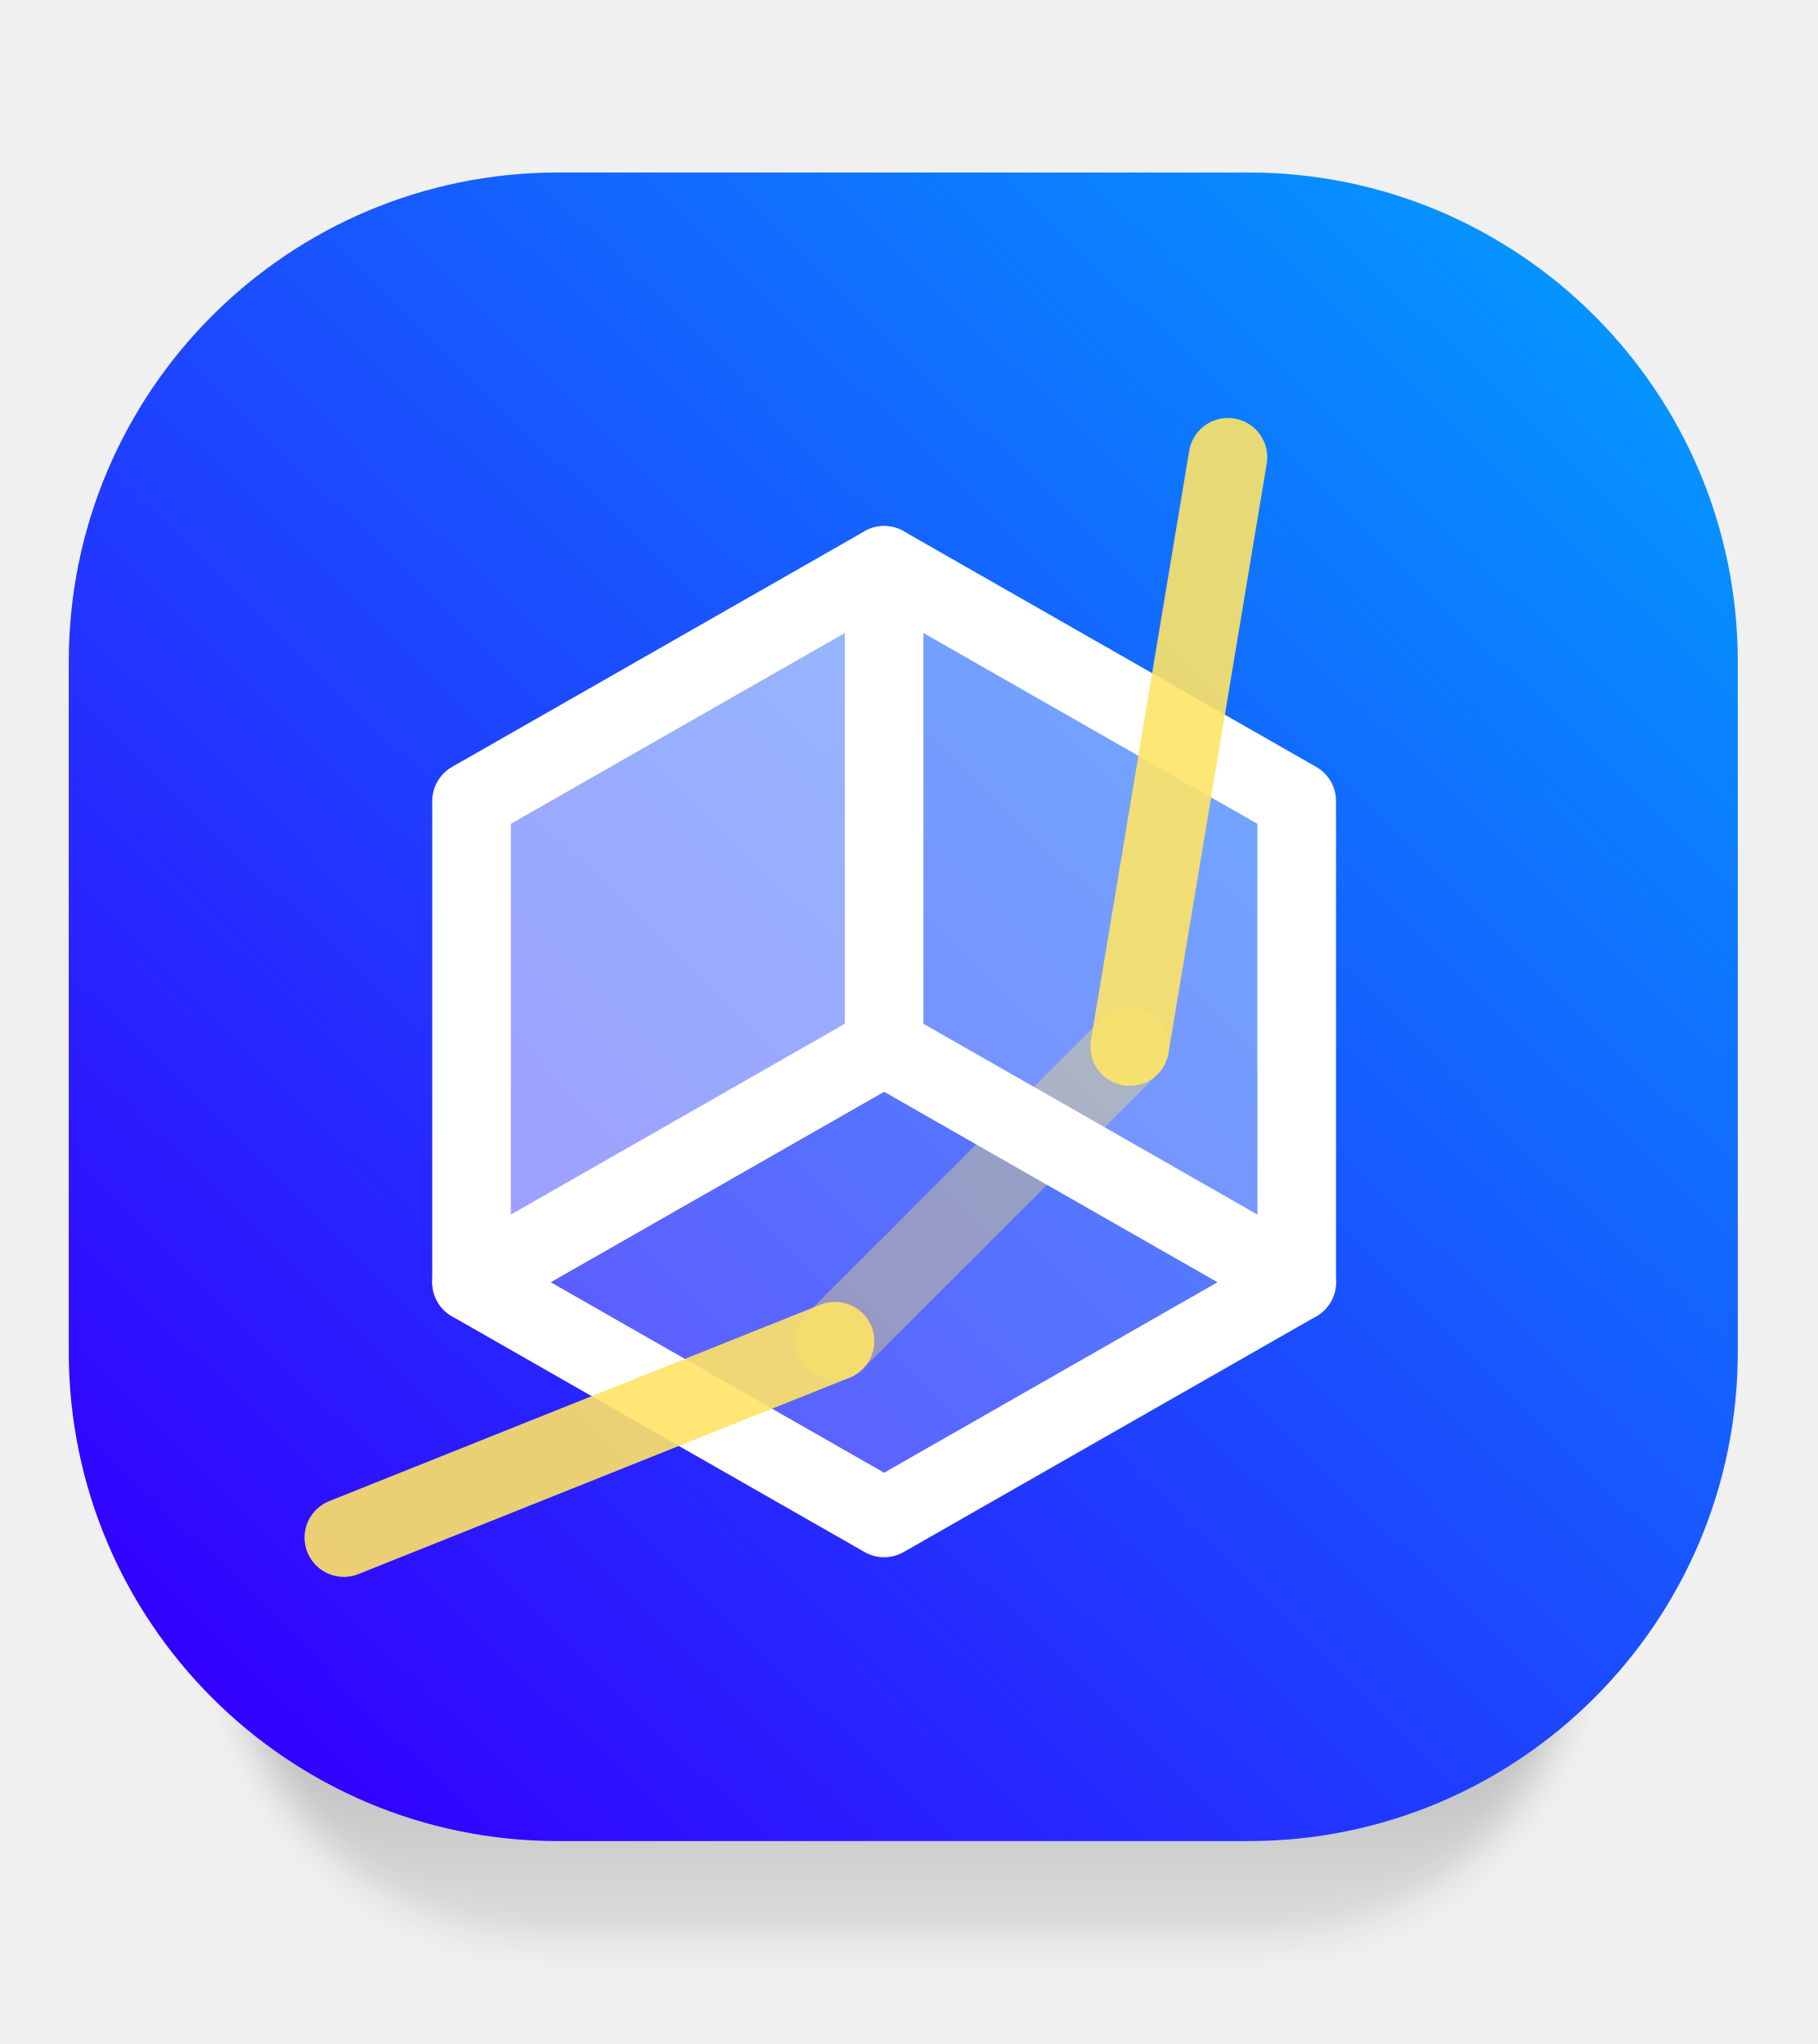
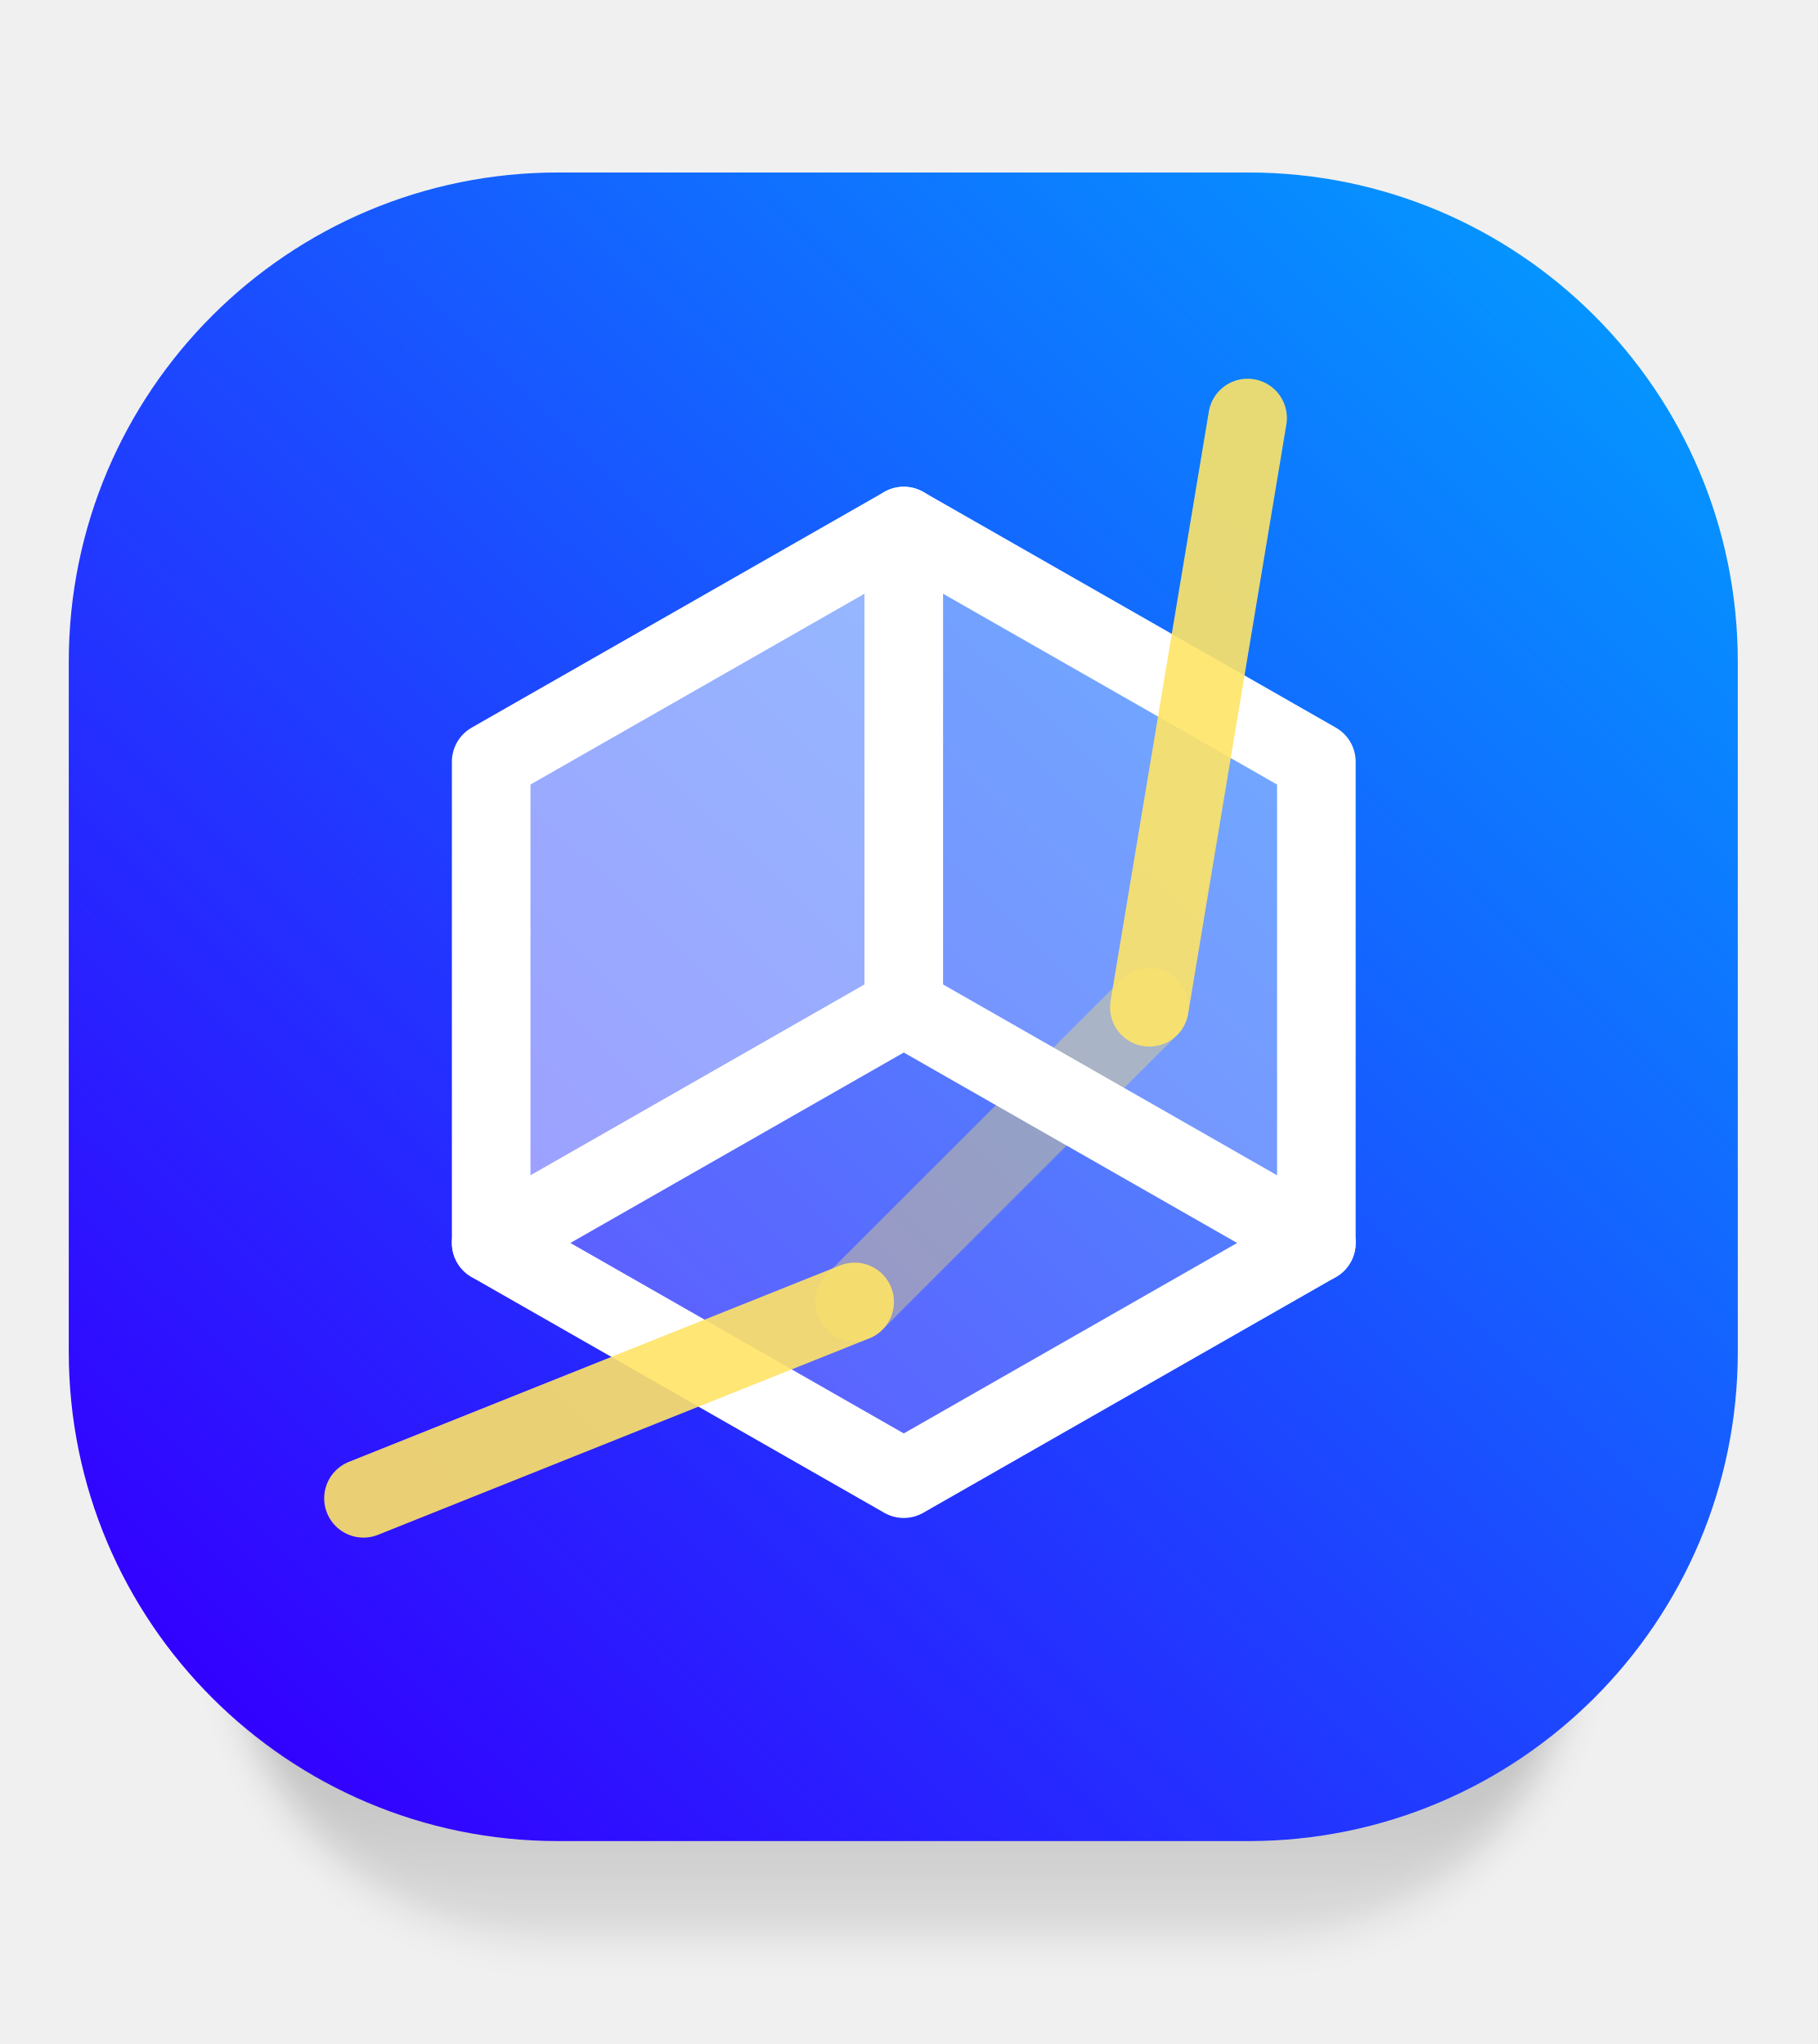
<svg xmlns="http://www.w3.org/2000/svg" width="160" height="180" fill="none" version="1.1" viewBox="35 20 185 195">
  <g filter="url(#filter0_f)">
    <rect x="59" y="51.001" width="136" height="160" rx="32" fill="url(#paint0_linear)" />
  </g>
  <rect x="42" y="31.001" width="169.9" height="169.9" rx="49.815" fill="url(#paint1_linear)" />
-   <path d="M125,71 L167,95 L167,144 L125,120 Z" fill="url(#paint2_linear)" fill-opacity="0.4" />
-   <path d="M167,144 L125,168 L83,144 L125,120 Z" fill="url(#paint2_linear)" fill-opacity="0.25" />
-   <path d="M83,144 L83,95 L125,71 L125,120 Z" fill="url(#paint2_linear)" fill-opacity="0.55" />
-   <path d="M125,71 L167,95 L167,144 L125,168 L83,144 L83,95 Z" fill="none" stroke="white" stroke-width="8" stroke-linejoin="round" />
-   <line x1="125" y1="120" x2="125" y2="71" stroke="white" stroke-width="8" stroke-linecap="round" />
-   <line x1="125" y1="120" x2="83" y2="144" stroke="white" stroke-width="8" stroke-linecap="round" />
-   <line x1="160" y1="60" x2="150" y2="120" stroke="#FFE466" stroke-width="8" stroke-linecap="round" opacity="0.9" />
-   <line x1="150" y1="120" x2="120" y2="150" stroke="rgba(255,227,102,0.538)" stroke-width="8" stroke-linecap="round" opacity="0.7" />
-   <line x1="120" y1="150" x2="70" y2="170" stroke="#ffe366" stroke-width="8" stroke-linecap="round" opacity="0.9" />
-   <line x1="125" y1="120" x2="167" y2="144" stroke="white" stroke-width="8" stroke-linecap="round" />
+   <path d="M127,67 L169,91 L169,140 L127,116 Z" fill="url(#paint2_linear)" fill-opacity="0.4" />
+   <path d="M169,140 L127,164 L85,140 L127,116 Z" fill="url(#paint2_linear)" fill-opacity="0.25" />
+   <path d="M85,140 L85,91 L127,67 L127,116 Z" fill="url(#paint2_linear)" fill-opacity="0.55" />
+   <path d="M127,67 L169,91 L169,140 L127,164 L85,140 L85,91 Z" fill="none" stroke="white" stroke-width="8" stroke-linejoin="round" />
+   <line x1="127" y1="116" x2="127" y2="67" stroke="white" stroke-width="8" stroke-linecap="round" />
+   <line x1="127" y1="116" x2="85" y2="140" stroke="white" stroke-width="8" stroke-linecap="round" />
+   <line x1="162" y1="56" x2="152" y2="116" stroke="#FFE466" stroke-width="8" stroke-linecap="round" opacity="0.9" />
+   <line x1="152" y1="116" x2="122" y2="146" stroke="rgba(255,227,102,0.538)" stroke-width="8" stroke-linecap="round" opacity="0.7" />
+   <line x1="122" y1="146" x2="72" y2="166" stroke="#ffe366" stroke-width="8" stroke-linecap="round" opacity="0.9" />
+   <line x1="127" y1="116" x2="169" y2="140" stroke="white" stroke-width="8" stroke-linecap="round" />
  <defs>
    <filter id="filter0_f" x="55" y="47.001" width="144" height="168" color-interpolation-filters="sRGB" filterUnits="userSpaceOnUse">
      <feFlood flood-opacity="0" result="BackgroundImageFix" />
      <feBlend in="SourceGraphic" in2="BackgroundImageFix" result="shape" />
      <feGaussianBlur result="effect1_foregroundBlur" stdDeviation="2" />
    </filter>
    <linearGradient id="paint0_linear" x1="127" x2="127" y1="51.001" y2="211" gradientUnits="userSpaceOnUse">
      <stop offset=".052" />
      <stop stop-opacity=".08" offset="1" />
    </linearGradient>
    <linearGradient id="paint1_linear" x1="212" x2="57.5" y1="31.001" y2="189" gradientUnits="userSpaceOnUse">
      <stop stop-color="#00A3FF" offset="0" />
      <stop stop-color="#30f" offset="1" />
    </linearGradient>
    <linearGradient id="paint2_linear" x1="86.098" x2="206.01" y1="158.28" y2="35.327" gradientUnits="userSpaceOnUse">
      <stop stop-color="#fff" offset="0" />
      <stop stop-color="#fff" offset="1" />
    </linearGradient>
  </defs>
</svg>
